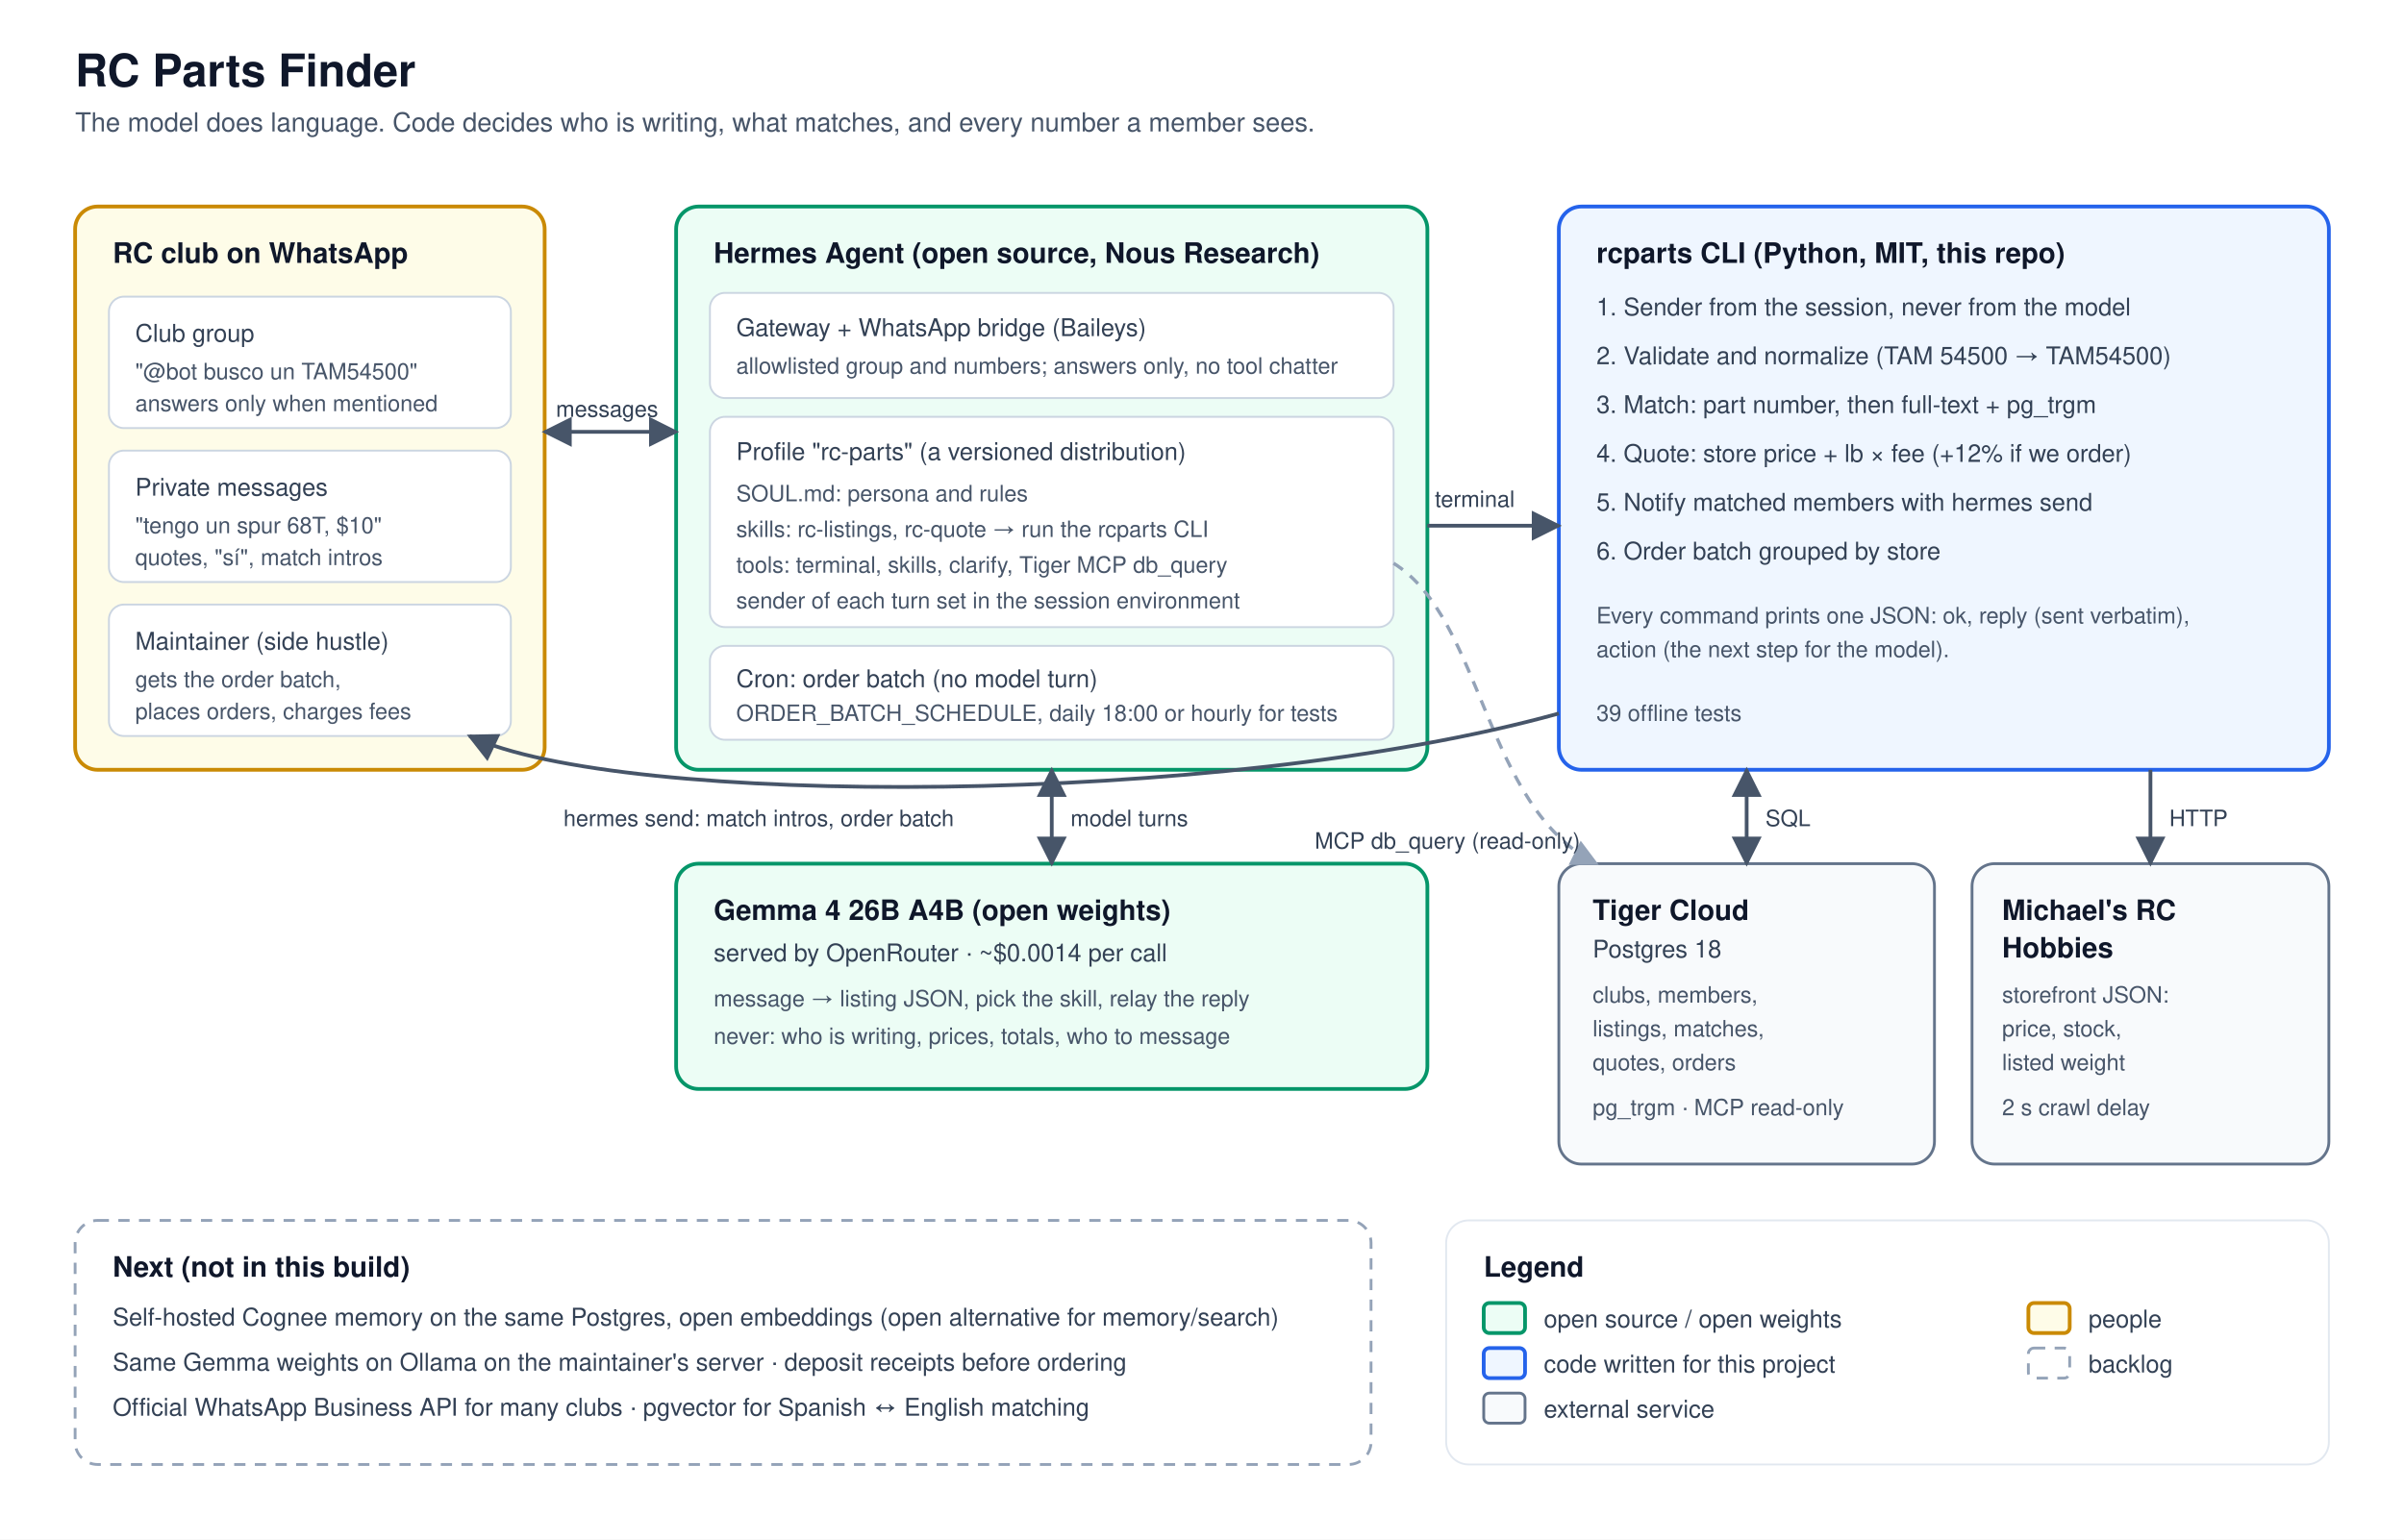
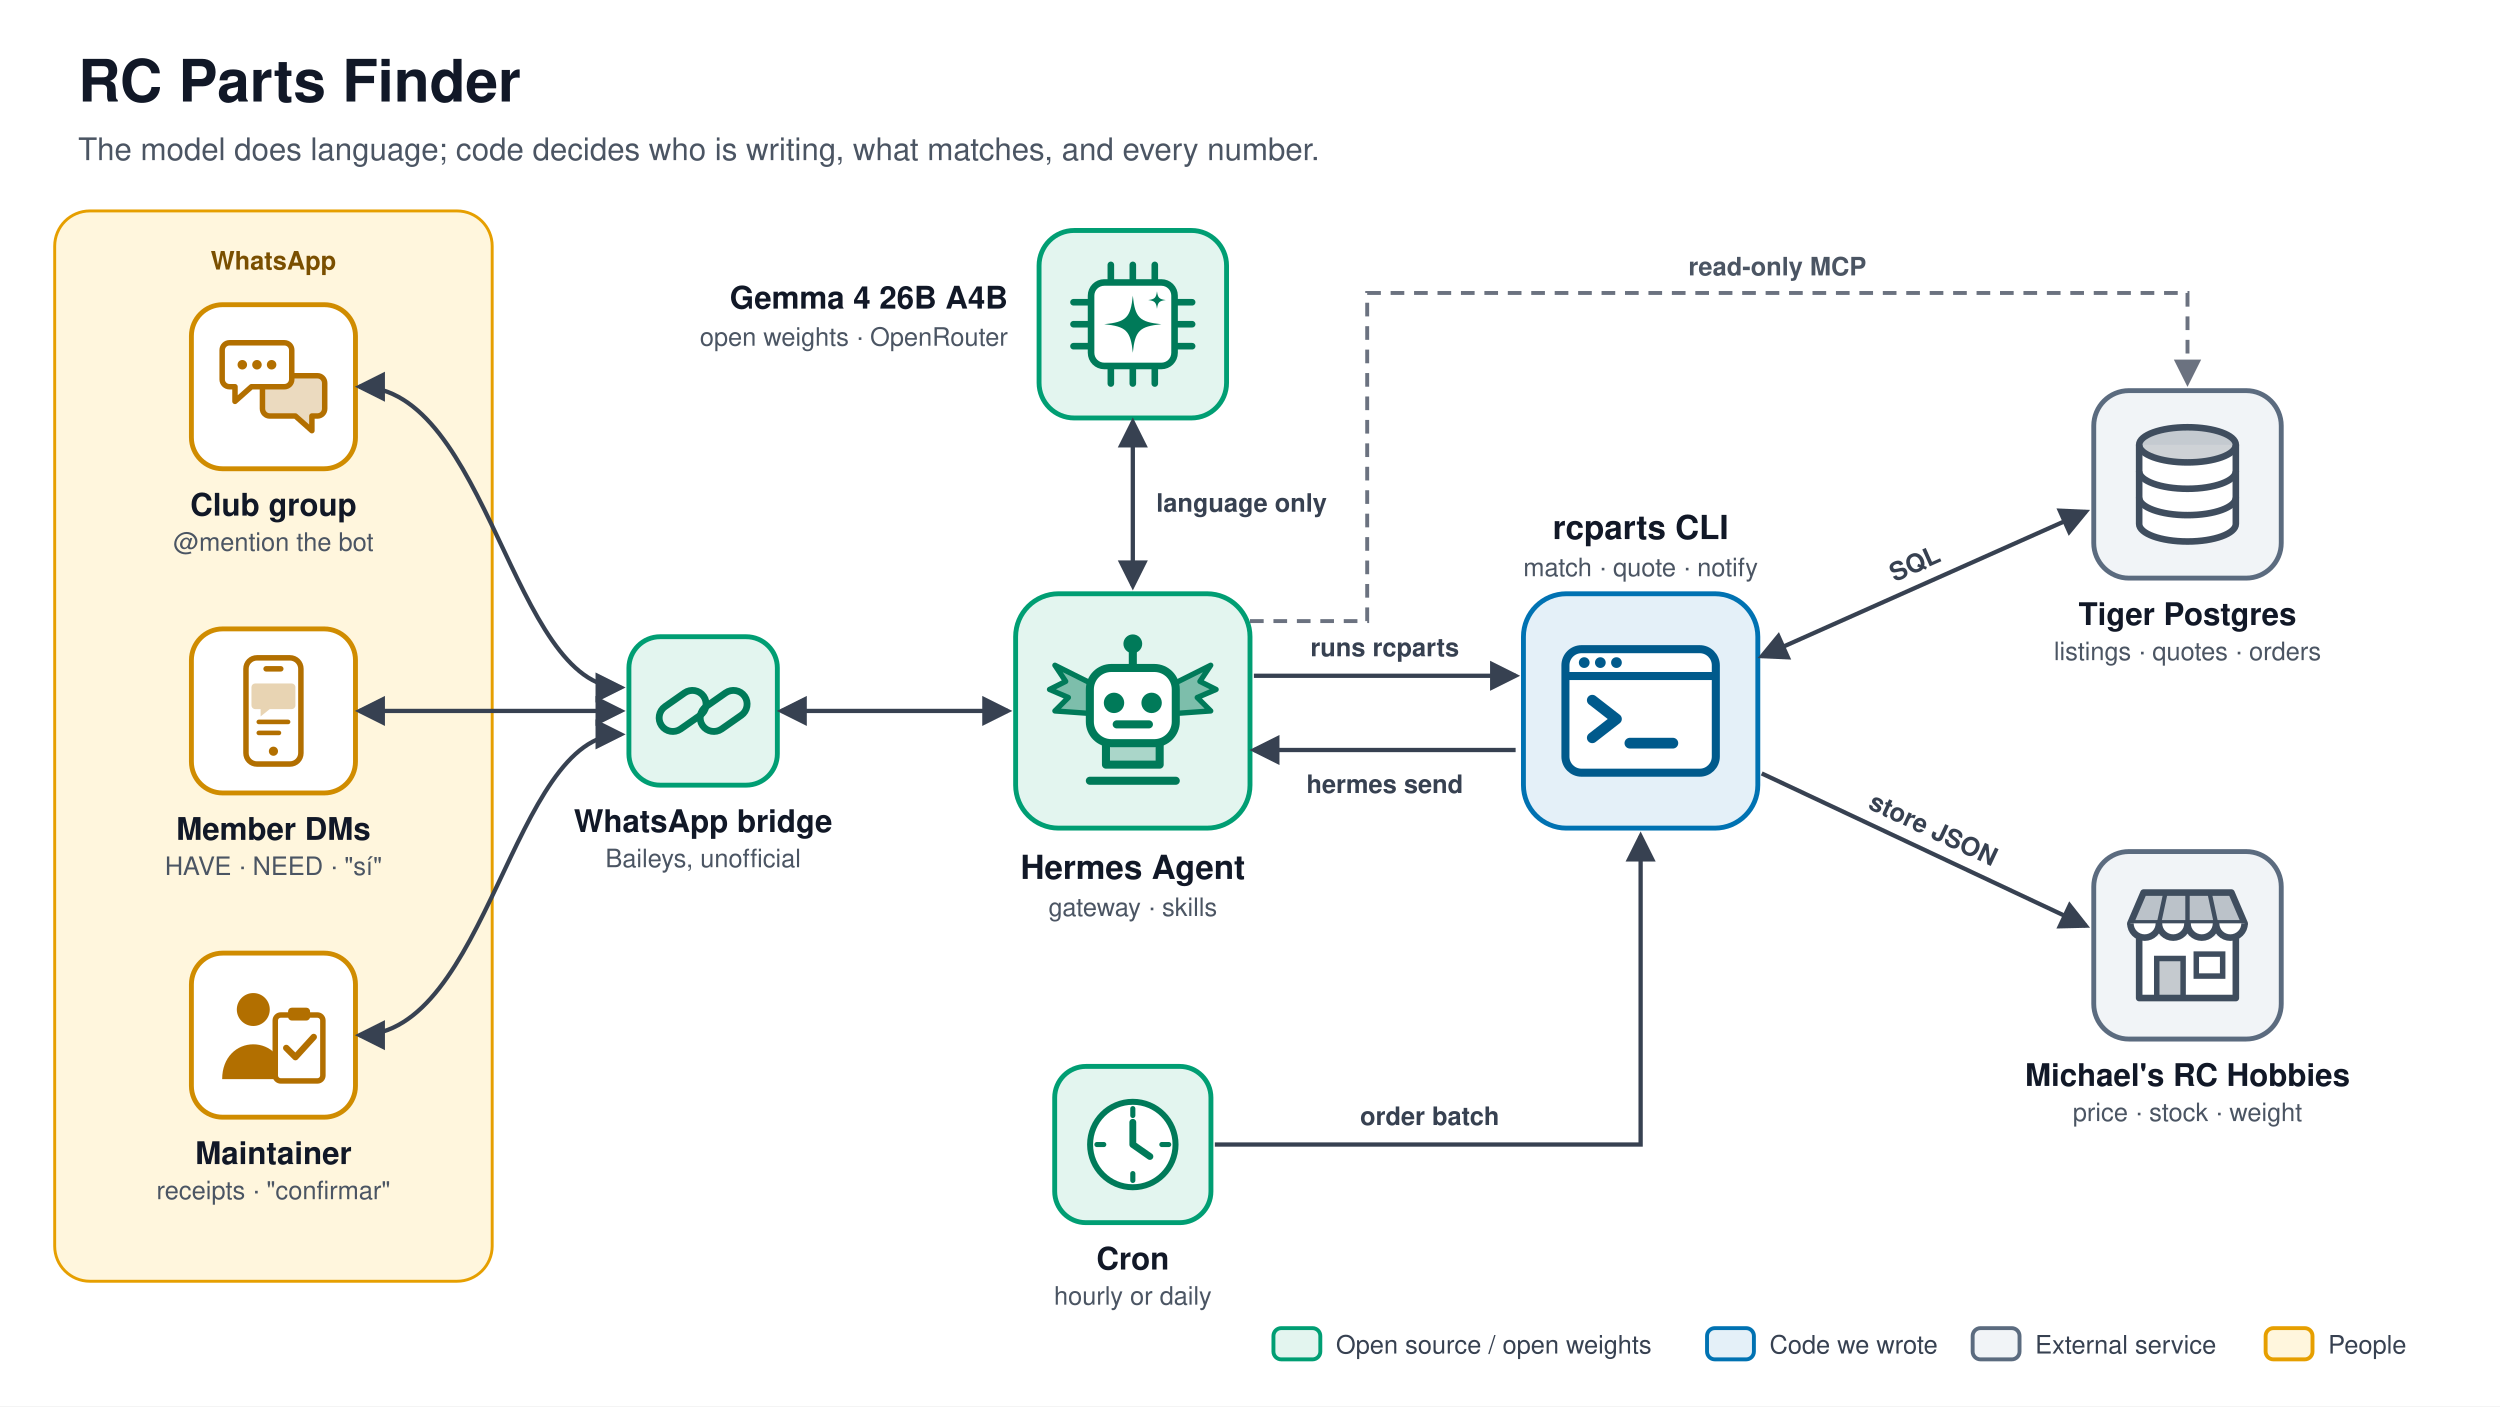
- <svg xmlns="http://www.w3.org/2000/svg" viewBox="0 0 1280 820" width="1280" height="820" font-family="-apple-system, 'Segoe UI', Helvetica, Arial, sans-serif">
+ <svg xmlns="http://www.w3.org/2000/svg" viewBox="0 0 1280 720" width="1280" height="720" font-family="-apple-system, BlinkMacSystemFont, 'Segoe UI', Helvetica, Arial, sans-serif" role="img" aria-labelledby="arch-title arch-desc">
  <defs>
-     <marker id="a" viewBox="0 0 10 10" refX="9" refY="5" markerWidth="8" markerHeight="8" orient="auto-start-reverse">
-       <path d="M0,0 L10,5 L0,10 z" fill="#475569" />
+     <marker id="ah" viewBox="0 0 10 10" refX="8.5" refY="5" markerWidth="7" markerHeight="7" orient="auto-start-reverse">
+       <path d="M0,0 L10,5 L0,10 z" fill="#374151" />
    </marker>
-     <marker id="ag" viewBox="0 0 10 10" refX="9" refY="5" markerWidth="8" markerHeight="8" orient="auto-start-reverse">
-       <path d="M0,0 L10,5 L0,10 z" fill="#94a3b8" />
+     <marker id="ahg" viewBox="0 0 10 10" refX="8.5" refY="5" markerWidth="7" markerHeight="7" orient="auto-start-reverse">
+       <path d="M0,0 L10,5 L0,10 z" fill="#6B7280" />
    </marker>
+     <symbol id="i-group" viewBox="0 0 64 64">
+       <path d="M30 26h26a4 4 0 0 1 4 4v14a4 4 0 0 1-4 4h-3v8l-9-8H30a4 4 0 0 1-4-4V30a4 4 0 0 1 4-4z" fill="currentColor" fill-opacity=".25" stroke="currentColor" stroke-width="3" stroke-linejoin="round" />
+       <path d="M8 8h30a4 4 0 0 1 4 4v16a4 4 0 0 1-4 4H20l-9 8v-8H8a4 4 0 0 1-4-4V12a4 4 0 0 1 4-4z" fill="#fff" stroke="currentColor" stroke-width="3" stroke-linejoin="round" />
+       <circle cx="15" cy="20" r="2.6" fill="currentColor" />
+       <circle cx="23" cy="20" r="2.6" fill="currentColor" />
+       <circle cx="31" cy="20" r="2.6" fill="currentColor" />
+     </symbol>
+     <symbol id="i-phone" viewBox="0 0 64 64">
+       <rect x="17" y="3" width="30" height="58" rx="6" fill="#fff" stroke="currentColor" stroke-width="3" />
+       <path d="M28 9h8" stroke="currentColor" stroke-width="3" stroke-linecap="round" />
+       <path d="M22 17h20a2 2 0 0 1 2 2v10a2 2 0 0 1-2 2H30l-5 4v-4h-3a2 2 0 0 1-2-2V19a2 2 0 0 1 2-2z" fill="currentColor" fill-opacity=".3" />
+       <path d="M24 38h16M24 44h11" stroke="currentColor" stroke-width="2.5" stroke-linecap="round" />
+       <circle cx="32" cy="54" r="2.5" fill="currentColor" />
+     </symbol>
+     <symbol id="i-maint" viewBox="0 0 64 64">
+       <circle cx="21" cy="18" r="9" fill="currentColor" />
+       <path d="M4 56c0-12 8-19 17-19s17 7 17 19z" fill="currentColor" />
+       <rect x="33" y="21" width="26" height="36" rx="3" fill="#fff" stroke="currentColor" stroke-width="3" />
+       <rect x="40" y="17" width="12" height="7" rx="2" fill="currentColor" />
+       <path d="M39 39l5 5 10-11" fill="none" stroke="currentColor" stroke-width="3.5" stroke-linecap="round" stroke-linejoin="round" />
+     </symbol>
+     <symbol id="i-link" viewBox="0 0 64 64">
+       <g fill="none" stroke="currentColor" stroke-width="4">
+         <rect x="5" y="24" width="30" height="16" rx="8" transform="rotate(-35 20 32)" />
+         <rect x="29" y="24" width="30" height="16" rx="8" transform="rotate(-35 44 32)" />
+       </g>
+     </symbol>
+     <symbol id="i-bot" viewBox="0 0 64 64">
+       <path d="M17 22 L3 15 L7 21 L1 24 L8 27 L3 32 L17 33z" fill="currentColor" fill-opacity=".45" stroke="currentColor" stroke-width="2" stroke-linejoin="round" />
+       <path d="M47 22 L61 15 L57 21 L63 24 L56 27 L61 32 L47 33z" fill="currentColor" fill-opacity=".45" stroke="currentColor" stroke-width="2" stroke-linejoin="round" />
+       <path d="M32 9v7" stroke="currentColor" stroke-width="3" />
+       <circle cx="32" cy="7" r="3.5" fill="currentColor" />
+       <rect x="16" y="16" width="32" height="28" rx="8" fill="#fff" stroke="currentColor" stroke-width="3" />
+       <circle cx="25" cy="29" r="3.8" fill="currentColor" />
+       <circle cx="39" cy="29" r="3.8" fill="currentColor" />
+       <path d="M26 37h12" stroke="currentColor" stroke-width="3" stroke-linecap="round" />
+       <path d="M22 44v8h20v-8" fill="currentColor" fill-opacity=".25" stroke="currentColor" stroke-width="3" stroke-linejoin="round" />
+       <path d="M16 58h32" stroke="currentColor" stroke-width="3" stroke-linecap="round" />
+     </symbol>
+     <symbol id="i-chip" viewBox="0 0 64 64">
+       <g stroke="currentColor" stroke-width="3" stroke-linecap="round">
+         <path d="M22 5v8M32 5v8M42 5v8M22 51v8M32 51v8M42 51v8M5 22h8M5 32h8M5 42h8M51 22h8M51 32h8M51 42h8" />
+       </g>
+       <rect x="13" y="13" width="38" height="38" rx="6" fill="#fff" stroke="currentColor" stroke-width="3" />
+       <path d="M32 19C33 29 35 31 45 32C35 33 33 35 32 45C31 35 29 33 19 32C29 31 31 29 32 19z" fill="currentColor" />
+       <path d="M43 17C43.4 20 44 20.6 47 21C44 21.4 43.4 22 43 25C42.6 22 42 21.4 39 21C42 20.6 42.6 20 43 17z" fill="currentColor" />
+     </symbol>
+     <symbol id="i-term" viewBox="0 0 64 64">
+       <rect x="4" y="9" width="56" height="46" rx="6" fill="#fff" stroke="currentColor" stroke-width="3" />
+       <path d="M4 19h56" stroke="currentColor" stroke-width="3" />
+       <circle cx="11" cy="14" r="2" fill="currentColor" />
+       <circle cx="17" cy="14" r="2" fill="currentColor" />
+       <circle cx="23" cy="14" r="2" fill="currentColor" />
+       <path d="M14 28l9 7-9 7" fill="none" stroke="currentColor" stroke-width="4" stroke-linecap="round" stroke-linejoin="round" />
+       <path d="M28 44h16" stroke="currentColor" stroke-width="4" stroke-linecap="round" />
+     </symbol>
+     <symbol id="i-db" viewBox="0 0 64 64">
+       <g fill="none" stroke="currentColor" stroke-width="3">
+         <path d="M10 14v36c0 4.4 9.8 8 22 8s22-3.6 22-8V14" fill="#fff" />
+         <path d="M10 26c0 4.4 9.8 8 22 8s22-3.6 22-8M10 38c0 4.4 9.8 8 22 8s22-3.6 22-8" />
+         <ellipse cx="32" cy="14" rx="22" ry="8" fill="currentColor" fill-opacity=".25" />
+       </g>
+     </symbol>
+     <symbol id="i-store" viewBox="0 0 64 64">
+       <path d="M10 28v28h44V28" fill="#fff" stroke="currentColor" stroke-width="3" stroke-linejoin="round" />
+       <rect x="18" y="38" width="12" height="18" fill="currentColor" fill-opacity=".3" stroke="currentColor" stroke-width="2.5" />
+       <rect x="36" y="36" width="12" height="10" fill="none" stroke="currentColor" stroke-width="2.5" />
+       <path d="M12 8h40l6 14H6z" fill="currentColor" fill-opacity=".3" stroke="currentColor" stroke-width="3" stroke-linejoin="round" />
+       <path d="M6 22a6.5 6.5 0 0 0 13 0a6.5 6.5 0 0 0 13 0a6.5 6.5 0 0 0 13 0a6.5 6.5 0 0 0 13 0" fill="#fff" stroke="currentColor" stroke-width="3" stroke-linejoin="round" />
+       <path d="M22 8l-3 14M32 8v14M42 8l3 14" stroke="currentColor" stroke-width="2" />
+     </symbol>
+     <symbol id="i-clock" viewBox="0 0 64 64">
+       <circle cx="32" cy="32" r="25" fill="#fff" stroke="currentColor" stroke-width="3.5" />
+       <path d="M32 11v4M32 49v4M11 32h4M49 32h4" stroke="currentColor" stroke-width="3" stroke-linecap="round" />
+       <path d="M32 19v13l10 7" fill="none" stroke="currentColor" stroke-width="4" stroke-linecap="round" stroke-linejoin="round" />
+     </symbol>
  </defs>
  <style>
-     .t { font-size: 15px; font-weight: 700; fill: #0f172a; }
-     .s { font-size: 13px; fill: #334155; }
-     .m { font-size: 12px; fill: #475569; }
-     .lbl { font-size: 12px; fill: #334155; }
-     .h { font-size: 24px; font-weight: 700; fill: #0f172a; }
-     .sub { font-size: 14px; fill: #475569; }
-     .open { fill: #ecfdf5; stroke: #059669; stroke-width: 2; }
-     .ours { fill: #eff6ff; stroke: #2563eb; stroke-width: 2; }
-     .ext { fill: #f8fafc; stroke: #64748b; stroke-width: 1.5; }
-     .club { fill: #fefce8; stroke: #ca8a04; stroke-width: 2; }
-     .back { fill: #ffffff; stroke: #94a3b8; stroke-width: 1.5; stroke-dasharray: 6 5; }
-     .inner { fill: #ffffff; stroke: #cbd5e1; stroke-width: 1; }
-     .ln { stroke: #475569; stroke-width: 2; fill: none; }
-     .lnd { stroke: #94a3b8; stroke-width: 1.8; fill: none; stroke-dasharray: 6 5; }
+     .h { font-size: 30px; font-weight: 700; fill: #111827; }
+     .sub { font-size: 16px; fill: #4B5563; }
+     .lb { font-size: 16px; font-weight: 700; fill: #111827; }
+     .sl { font-size: 13px; fill: #4B5563; }
+     .al { font-size: 13px; fill: #374151; font-weight: 600; }
+     .lg { font-size: 13px; fill: #374151; }
+     .ln { stroke: #374151; stroke-width: 2.2; fill: none; }
+     .lnd { stroke: #6B7280; stroke-width: 2; fill: none; stroke-dasharray: 7 5; }
+     .open { fill: #E3F5EF; stroke: #009E73; stroke-width: 2.5; }
+     .ours { fill: #E4F0F8; stroke: #0072B2; stroke-width: 2.5; }
+     .ext { fill: #F1F4F7; stroke: #5B6B7F; stroke-width: 2.5; }
+     .ppl { fill: #FFFFFF; stroke: #D08C00; stroke-width: 2.5; }
  </style>
-   <rect width="1280" height="820" fill="#ffffff" />
-   <text x="40" y="46" class="h">RC Parts Finder</text>
-   <text x="40" y="70" class="sub">The model does language. Code decides who is writing, what matches, and every number a member sees.</text>
-   <rect x="40" y="110" width="250" height="300" rx="12" class="club" />
-   <text x="60" y="140" class="t">RC club on WhatsApp</text>
-   <rect x="58" y="158" width="214" height="70" rx="8" class="inner" />
-   <text x="72" y="182" class="s">Club group</text>
-   <text x="72" y="202" class="m">"@bot busco un TAM54500"</text>
-   <text x="72" y="219" class="m">answers only when mentioned</text>
-   <rect x="58" y="240" width="214" height="70" rx="8" class="inner" />
-   <text x="72" y="264" class="s">Private messages</text>
-   <text x="72" y="284" class="m">"tengo un spur 68T, $10"</text>
-   <text x="72" y="301" class="m">quotes, "sí", match intros</text>
-   <rect x="58" y="322" width="214" height="70" rx="8" class="inner" />
-   <text x="72" y="346" class="s">Maintainer (side hustle)</text>
-   <text x="72" y="366" class="m">gets the order batch,</text>
-   <text x="72" y="383" class="m">places orders, charges fees</text>
-   <rect x="360" y="110" width="400" height="300" rx="12" class="open" />
-   <text x="380" y="140" class="t">Hermes Agent (open source, Nous Research)</text>
-   <rect x="378" y="156" width="364" height="56" rx="8" class="inner" />
-   <text x="392" y="179" class="s">Gateway + WhatsApp bridge (Baileys)</text>
-   <text x="392" y="199" class="m">allowlisted group and numbers; answers only, no tool chatter</text>
-   <rect x="378" y="222" width="364" height="112" rx="8" class="inner" />
-   <text x="392" y="245" class="s">Profile "rc-parts" (a versioned distribution)</text>
-   <text x="392" y="267" class="m">SOUL.md: persona and rules</text>
-   <text x="392" y="286" class="m">skills: rc-listings, rc-quote → run the rcparts CLI</text>
-   <text x="392" y="305" class="m">tools: terminal, skills, clarify, Tiger MCP db_query</text>
-   <text x="392" y="324" class="m">sender of each turn set in the session environment</text>
-   <rect x="378" y="344" width="364" height="50" rx="8" class="inner" />
-   <text x="392" y="366" class="s">Cron: order batch (no model turn)</text>
-   <text x="392" y="384" class="m">ORDER_BATCH_SCHEDULE, daily 18:00 or hourly for tests</text>
-   <rect x="360" y="460" width="400" height="120" rx="12" class="open" />
-   <text x="380" y="490" class="t">Gemma 4 26B A4B (open weights)</text>
-   <text x="380" y="512" class="s">served by OpenRouter · ~$0.0014 per call</text>
-   <text x="380" y="536" class="m">message → listing JSON, pick the skill, relay the reply</text>
-   <text x="380" y="556" class="m">never: who is writing, prices, totals, who to message</text>
-   <rect x="830" y="110" width="410" height="300" rx="12" class="ours" />
-   <text x="850" y="140" class="t">rcparts CLI (Python, MIT, this repo)</text>
-   <text x="850" y="168" class="s">1. Sender from the session, never from the model</text>
-   <text x="850" y="194" class="s">2. Validate and normalize (TAM 54500 → TAM54500)</text>
-   <text x="850" y="220" class="s">3. Match: part number, then full-text + pg_trgm</text>
-   <text x="850" y="246" class="s">4. Quote: store price + lb × fee (+12% if we order)</text>
-   <text x="850" y="272" class="s">5. Notify matched members with hermes send</text>
-   <text x="850" y="298" class="s">6. Order batch grouped by store</text>
-   <text x="850" y="332" class="m">Every command prints one JSON: ok, reply (sent verbatim),</text>
-   <text x="850" y="350" class="m">action (the next step for the model).</text>
-   <text x="850" y="384" class="m">39 offline tests</text>
-   <rect x="830" y="460" width="200" height="160" rx="12" class="ext" />
-   <text x="848" y="490" class="t">Tiger Cloud</text>
-   <text x="848" y="510" class="s">Postgres 18</text>
-   <text x="848" y="534" class="m">clubs, members,</text>
-   <text x="848" y="552" class="m">listings, matches,</text>
-   <text x="848" y="570" class="m">quotes, orders</text>
-   <text x="848" y="594" class="m">pg_trgm · MCP read-only</text>
-   <rect x="1050" y="460" width="190" height="160" rx="12" class="ext" />
-   <text x="1066" y="490" class="t">Michael's RC</text>
-   <text x="1066" y="510" class="t">Hobbies</text>
-   <text x="1066" y="534" class="m">storefront JSON:</text>
-   <text x="1066" y="552" class="m">price, stock,</text>
-   <text x="1066" y="570" class="m">listed weight</text>
-   <text x="1066" y="594" class="m">2 s crawl delay</text>
-   <path d="M290 230 H360" class="ln" marker-end="url(#a)" marker-start="url(#a)" />
-   <text x="296" y="222" class="lbl">messages</text>
-   <path d="M560 410 V460" class="ln" marker-end="url(#a)" marker-start="url(#a)" />
-   <text x="570" y="440" class="lbl">model turns</text>
-   <path d="M760 280 H830" class="ln" marker-end="url(#a)" />
-   <text x="764" y="270" class="lbl">terminal</text>
-   <path d="M930 410 V460" class="ln" marker-end="url(#a)" marker-start="url(#a)" />
-   <text x="940" y="440" class="lbl">SQL</text>
-   <path d="M1145 410 V460" class="ln" marker-end="url(#a)" />
-   <text x="1155" y="440" class="lbl">HTTP</text>
-   <path d="M742 300 C 790 330, 790 430, 850 460" class="lnd" marker-end="url(#ag)" />
-   <text x="700" y="452" class="lbl">MCP db_query (read-only)</text>
-   <path d="M830 380 C 650 430, 330 430, 250 392" class="ln" marker-end="url(#a)" />
-   <text x="300" y="440" class="lbl">hermes send: match intros, order batch</text>
-   <rect x="40" y="650" width="690" height="130" rx="12" class="back" />
-   <text x="60" y="680" class="t">Next (not in this build)</text>
-   <text x="60" y="706" class="s">Self-hosted Cognee memory on the same Postgres, open embeddings (open alternative for memory/search)</text>
-   <text x="60" y="730" class="s">Same Gemma weights on Ollama on the maintainer's server · deposit receipts before ordering</text>
-   <text x="60" y="754" class="s">Official WhatsApp Business API for many clubs · pgvector for Spanish ↔ English matching</text>
-   <rect x="770" y="650" width="470" height="130" rx="12" fill="#ffffff" stroke="#e2e8f0" />
-   <text x="790" y="680" class="t">Legend</text>
-   <rect x="790" y="694" width="22" height="16" rx="3" class="open" />
-   <text x="822" y="707" class="s">open source / open weights</text>
-   <rect x="790" y="718" width="22" height="16" rx="3" class="ours" />
-   <text x="822" y="731" class="s">code written for this project</text>
-   <rect x="790" y="742" width="22" height="16" rx="3" class="ext" />
-   <text x="822" y="755" class="s">external service</text>
-   <rect x="1080" y="694" width="22" height="16" rx="3" class="club" />
-   <text x="1112" y="707" class="s">people</text>
-   <rect x="1080" y="718" width="22" height="16" rx="3" class="back" />
-   <text x="1112" y="731" class="s">backlog</text>
+   <rect x="0" y="0" width="1280" height="720" fill="#FFFFFF" />
+   <text x="40" y="52" class="h">RC Parts Finder</text>
+   <text x="40" y="82" class="sub">The model does language; code decides who is writing, what matches, and every number.</text>
+   <rect x="28" y="108" width="224" height="548" rx="18" fill="#FFF6DD" stroke="#E69F00" stroke-width="1.5" />
+   <text x="140" y="138" class="al" text-anchor="middle" style="fill:#7A4F00">WhatsApp</text>
+   <rect x="98" y="156" width="84" height="84" rx="16" class="ppl" />
+   <use href="#i-group" x="110" y="168" width="60" height="60" color="#B26F00" />
+   <text x="140" y="264" class="lb" text-anchor="middle">Club group</text>
+   <text x="140" y="282" class="sl" text-anchor="middle">@mention the bot</text>
+   <rect x="98" y="322" width="84" height="84" rx="16" class="ppl" />
+   <use href="#i-phone" x="110" y="334" width="60" height="60" color="#B26F00" />
+   <text x="140" y="430" class="lb" text-anchor="middle">Member DMs</text>
+   <text x="140" y="448" class="sl" text-anchor="middle">HAVE · NEED · "sí"</text>
+   <rect x="98" y="488" width="84" height="84" rx="16" class="ppl" />
+   <use href="#i-maint" x="110" y="500" width="60" height="60" color="#B26F00" />
+   <text x="140" y="596" class="lb" text-anchor="middle">Maintainer</text>
+   <text x="140" y="614" class="sl" text-anchor="middle">receipts · "confirmar"</text>
+   <path d="M184 198 C 250 198, 262 352, 318 352" class="ln" marker-start="url(#ah)" marker-end="url(#ah)" />
+   <path d="M184 364 L 318 364" class="ln" marker-start="url(#ah)" marker-end="url(#ah)" />
+   <path d="M184 530 C 250 530, 262 376, 318 376" class="ln" marker-start="url(#ah)" marker-end="url(#ah)" />
+   <rect x="322" y="326" width="76" height="76" rx="16" class="open" />
+   <use href="#i-link" x="332" y="336" width="56" height="56" color="#007A59" />
+   <text x="360" y="426" class="lb" text-anchor="middle">WhatsApp bridge</text>
+   <text x="360" y="444" class="sl" text-anchor="middle">Baileys, unofficial</text>
+   <path d="M400 364 L 516 364" class="ln" marker-start="url(#ah)" marker-end="url(#ah)" />
+   <rect x="532" y="118" width="96" height="96" rx="18" class="open" />
+   <use href="#i-chip" x="544" y="130" width="72" height="72" color="#007A59" />
+   <text x="516" y="158" class="lb" text-anchor="end">Gemma 4 26B A4B</text>
+   <text x="516" y="177" class="sl" text-anchor="end">open weights · OpenRouter</text>
+   <path d="M580 216 L 580 300" class="ln" marker-start="url(#ah)" marker-end="url(#ah)" />
+   <text x="592" y="262" class="al">language only</text>
+   <rect x="520" y="304" width="120" height="120" rx="22" class="open" />
+   <use href="#i-bot" x="536" y="320" width="88" height="88" color="#007A59" />
+   <text x="580" y="450" class="lb" text-anchor="middle" style="font-size:17px">Hermes Agent</text>
+   <text x="580" y="469" class="sl" text-anchor="middle">gateway · skills</text>
+   <path d="M642 346 L 776 346" class="ln" marker-end="url(#ah)" />
+   <text x="709" y="336" class="al" text-anchor="middle">runs rcparts</text>
+   <path d="M776 384 L 642 384" class="ln" marker-end="url(#ah)" />
+   <text x="709" y="406" class="al" text-anchor="middle">hermes send</text>
+   <path d="M640 318 L 700 318 L 700 150 L 1120 150 L 1120 196" class="lnd" marker-end="url(#ahg)" />
+   <text x="910" y="141" class="al" text-anchor="middle" style="fill:#4B5563">read-only MCP</text>
+   <text x="840" y="276" class="lb" text-anchor="middle" style="font-size:17px">rcparts CLI</text>
+   <text x="840" y="295" class="sl" text-anchor="middle">match · quote · notify</text>
+   <rect x="780" y="304" width="120" height="120" rx="22" class="ours" />
+   <use href="#i-term" x="796" y="320" width="88" height="88" color="#005A8C" />
+   <rect x="540" y="546" width="80" height="80" rx="16" class="open" />
+   <use href="#i-clock" x="552" y="558" width="56" height="56" color="#007A59" />
+   <text x="580" y="650" class="lb" text-anchor="middle">Cron</text>
+   <text x="580" y="668" class="sl" text-anchor="middle">hourly or daily</text>
+   <path d="M622 586 L 840 586 L 840 428" class="ln" marker-end="url(#ah)" />
+   <text x="732" y="576" class="al" text-anchor="middle">order batch</text>
+   <rect x="1072" y="200" width="96" height="96" rx="18" class="ext" />
+   <use href="#i-db" x="1084" y="212" width="72" height="72" color="#3F4D5E" />
+   <text x="1120" y="320" class="lb" text-anchor="middle">Tiger Postgres</text>
+   <text x="1120" y="338" class="sl" text-anchor="middle">listings · quotes · orders</text>
+   <path d="M902 336 L 1068 262" class="ln" marker-start="url(#ah)" marker-end="url(#ah)" />
+   <text x="985" y="292" class="al" text-anchor="middle" transform="rotate(-24 985 299)">SQL</text>
+   <rect x="1072" y="436" width="96" height="96" rx="18" class="ext" />
+   <use href="#i-store" x="1084" y="448" width="72" height="72" color="#3F4D5E" />
+   <text x="1120" y="556" class="lb" text-anchor="middle">Michael's RC Hobbies</text>
+   <text x="1120" y="574" class="sl" text-anchor="middle">price · stock · weight</text>
+   <path d="M902 396 L 1068 474" class="ln" marker-end="url(#ah)" />
+   <text x="985" y="428" class="al" text-anchor="middle" transform="rotate(25.2 985 435)">store JSON</text>
+   <g transform="translate(0,692)">
+     <rect x="652" y="-12" width="24" height="16" rx="4" class="open" style="stroke-width:2" />
+     <text x="684" y="1" class="lg">Open source / open weights</text>
+     <rect x="874" y="-12" width="24" height="16" rx="4" class="ours" style="stroke-width:2" />
+     <text x="906" y="1" class="lg">Code we wrote</text>
+     <rect x="1010" y="-12" width="24" height="16" rx="4" class="ext" style="stroke-width:2" />
+     <text x="1042" y="1" class="lg">External service</text>
+     <rect x="1160" y="-12" width="24" height="16" rx="4" fill="#FFF6DD" stroke="#E69F00" stroke-width="2" />
+     <text x="1192" y="1" class="lg">People</text>
+   </g>
</svg>
